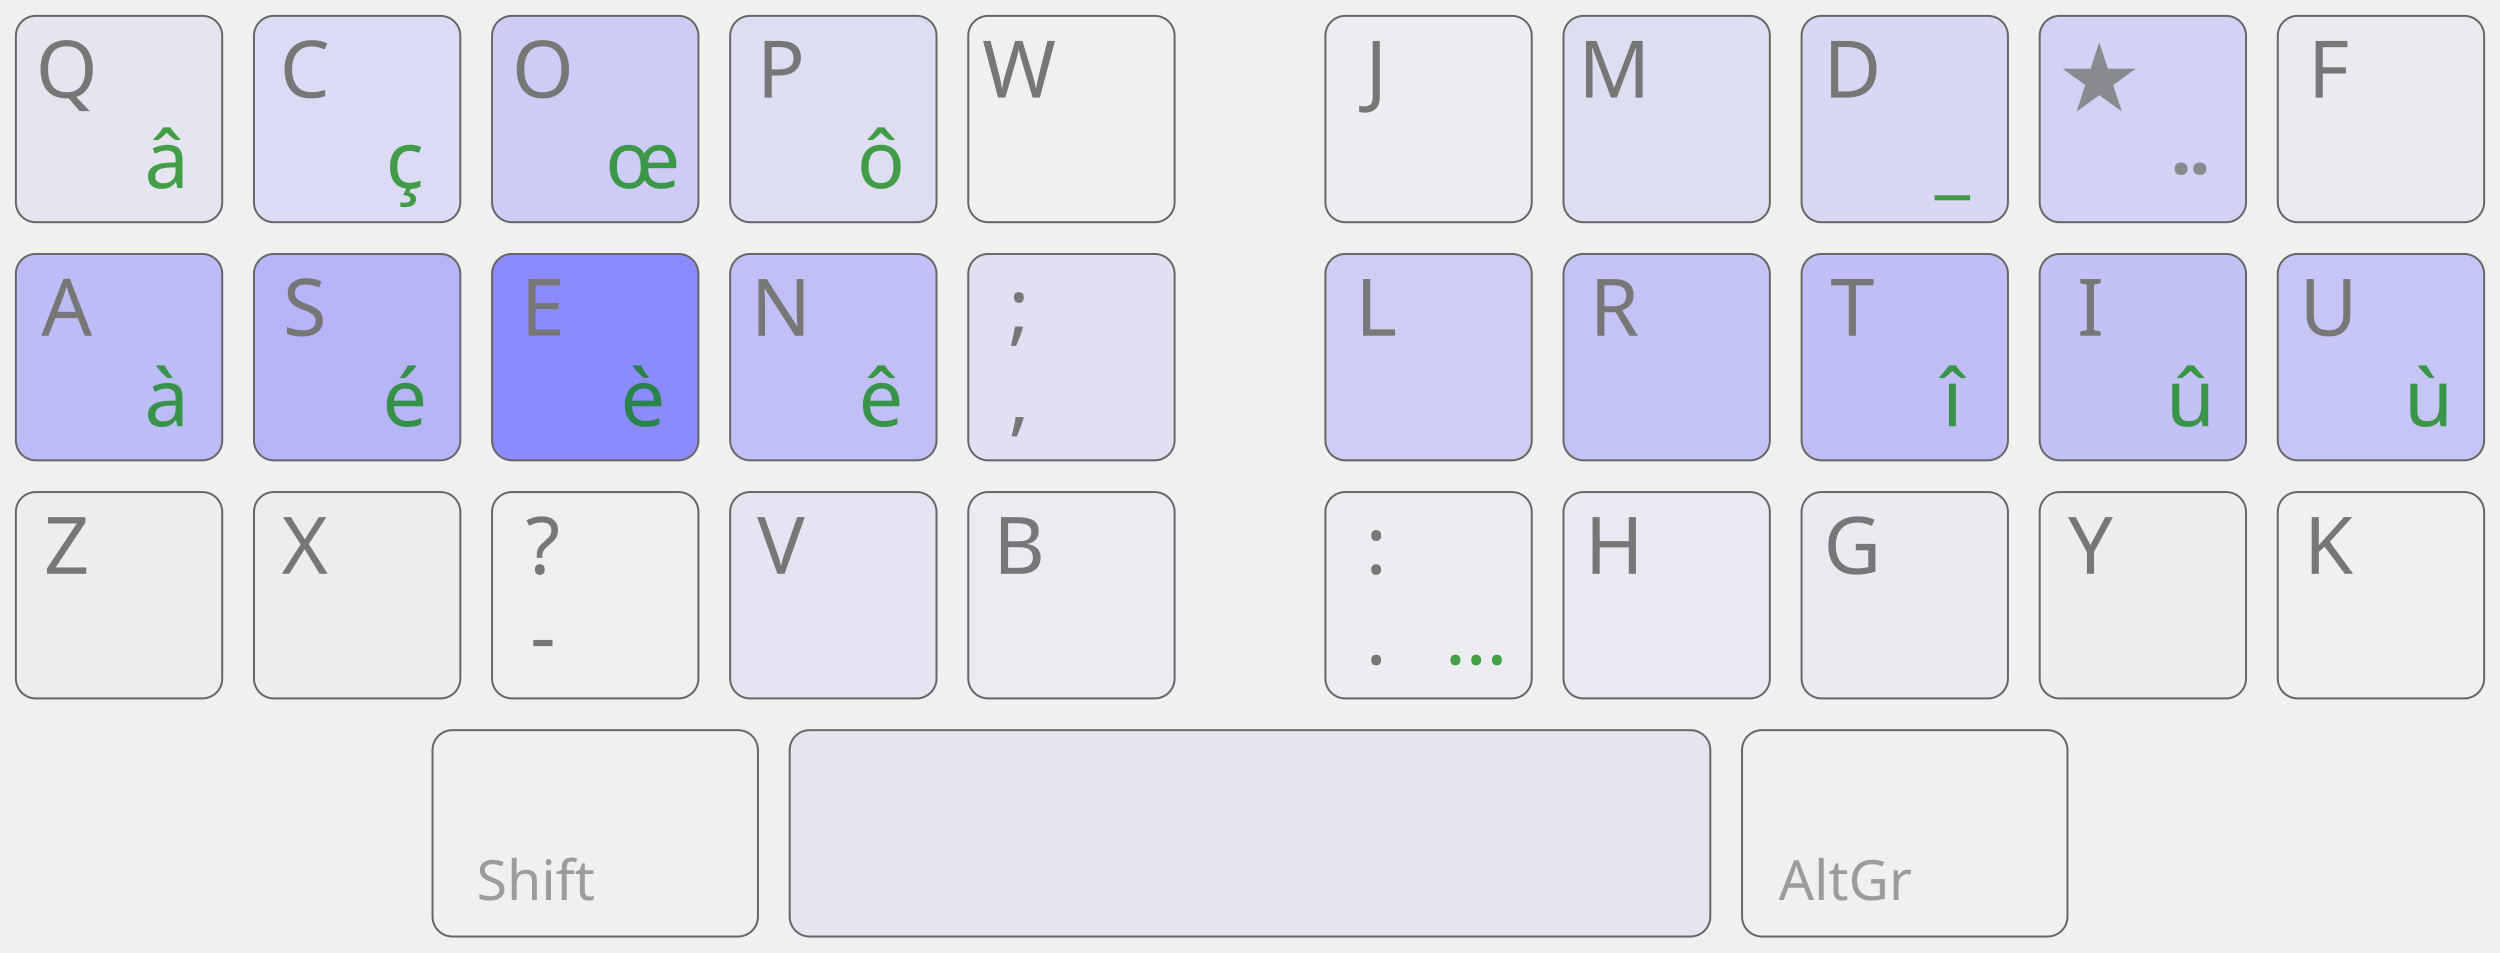
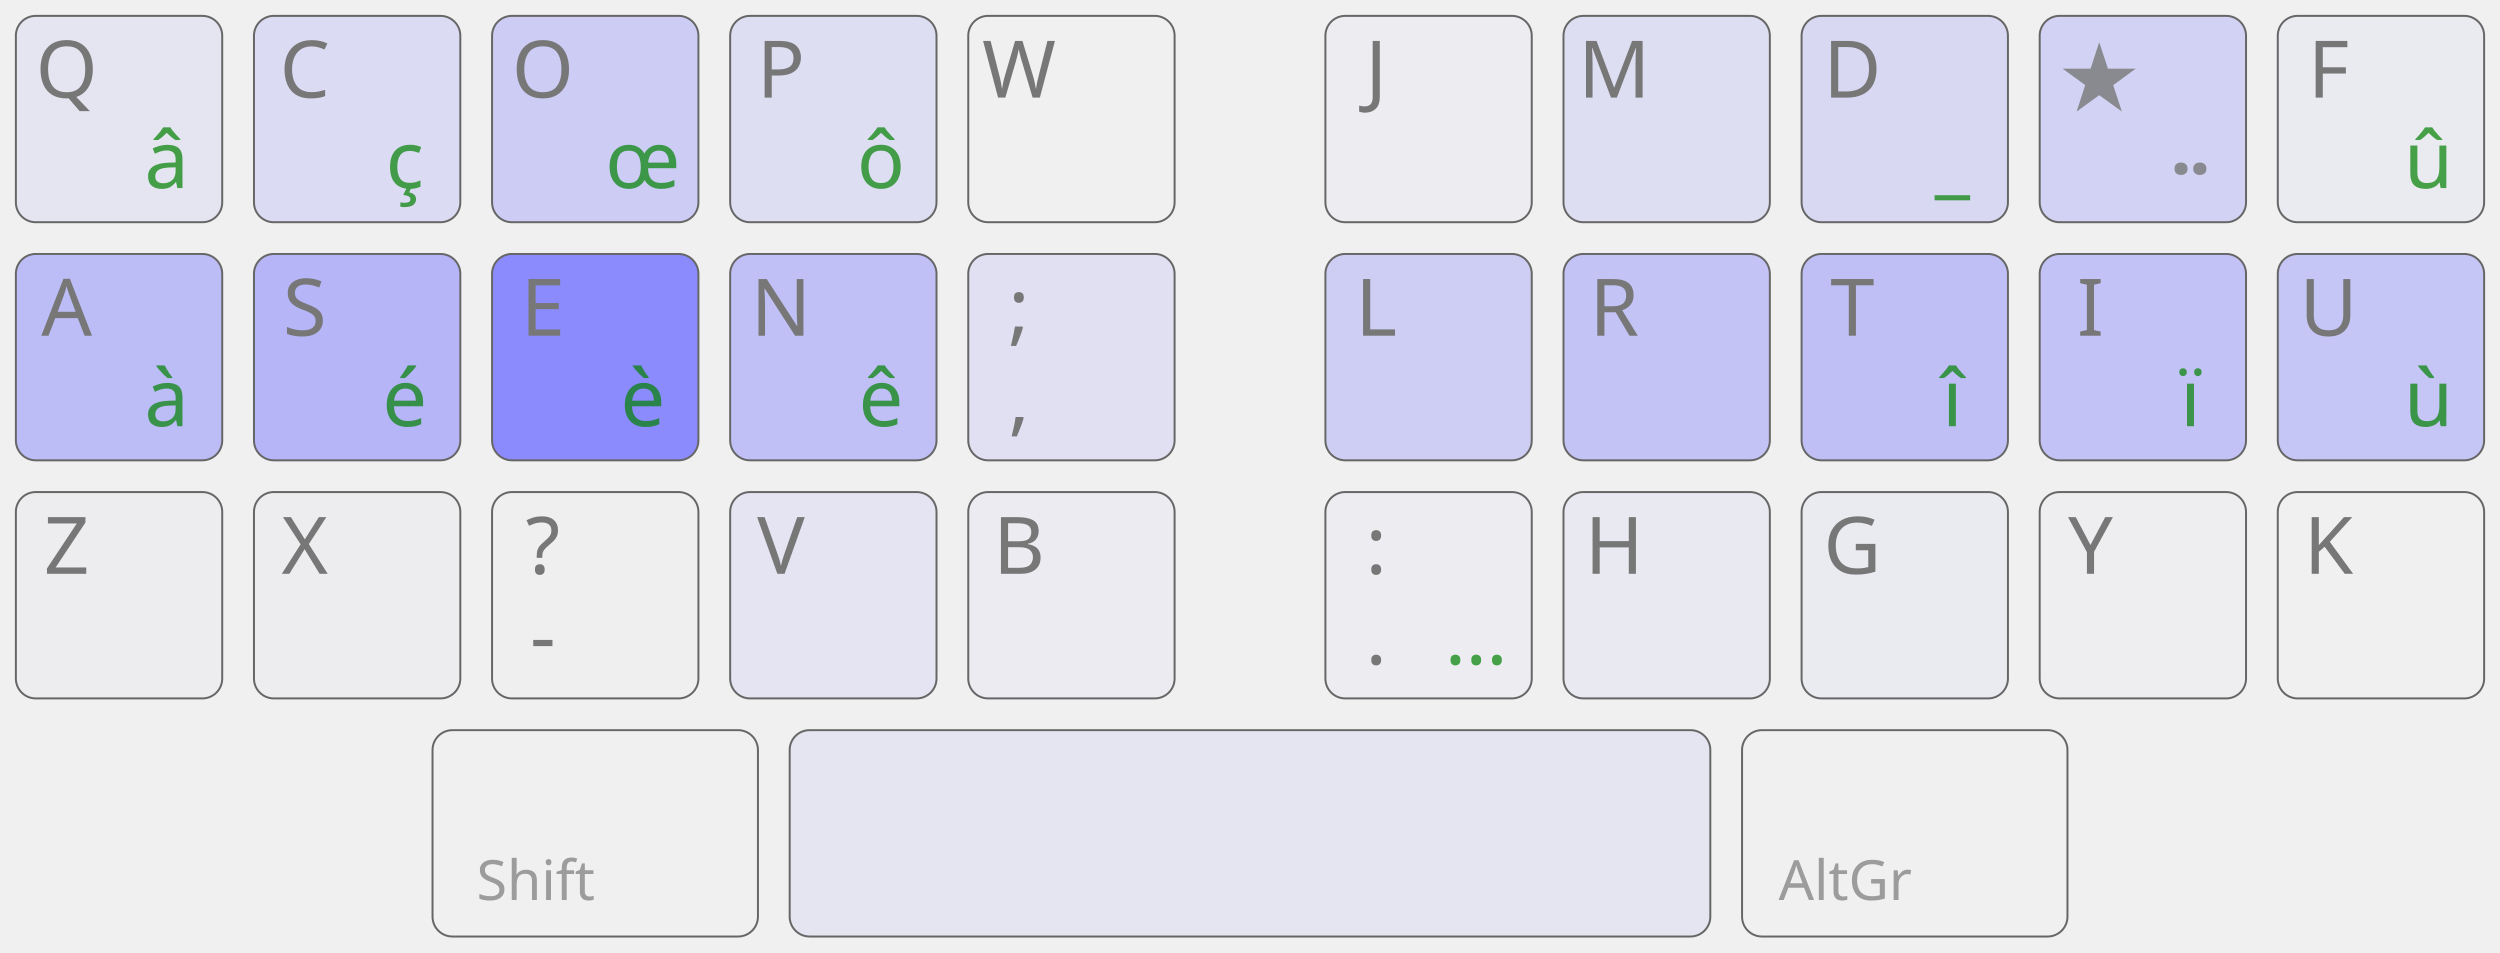
<svg xmlns="http://www.w3.org/2000/svg" class="gnu" viewBox="135 60 630 240">
  <style>
    :root {
      color-scheme: light dark;
    }
    rect, path {
      fill: #f8f8f8;
      fill: #fff;
      stroke: #666;
      stroke-width: .5px;
    }
    text {
      fill: #777;
+       text-shadow: 0 1px 0px #8bb8;
      font: normal 20px sans-serif;
      text-align: center;
      text-anchor: middle;
    }

    .deadKey {
      /* fill: red; */
      opacity: 0.8;
      font-size: 24px;
      font-weight: bolder;
    }

    #row_AD { transform: translate(64px,  64px); }
    #row_AC { transform: translate(64px, 124px); }
    #row_AB { transform: translate(64px, 184px); }
    #row_AA { transform: translate(64px, 244px); }
    .left   { transform: translate(-15px, 0); }
    .right  { transform: translate(+15px, 0); }

    .layer  { opacity: 0.7; font-size: 14px; }
    .level3 { opacity: 0.7; fill: green; }

    @media (prefers-color-scheme: dark) {
      rect, path { fill: #444; }
      text       { fill: #bbb; }
      .deadKey   { fill: #f44; }
      .level3    { fill: #6b6; }
    }
  </style>
  <g id="row_AD">
    <g class="left">
      <g transform="translate(90)">
        <rect width="52" height="52" rx="5" ry="5" style="fill: rgba(127, 127, 255, 0.096);" />
        <text x="12.8" y="20.6" class="level2">Q</text>
        <text x="38.0" y="43.4" class="level3">â</text>
      </g>
      <g transform="translate(150)">
        <rect width="52" height="52" rx="5" ry="5" style="fill: rgba(127, 127, 255, 0.19);" />
        <text x="12.8" y="20.6" class="level2">C</text>
        <text x="38.0" y="43.4" class="level3">ç</text>
      </g>
      <g transform="translate(210)">
        <rect width="52" height="52" rx="5" ry="5" style="fill: rgba(127, 127, 255, 0.319);" />
        <text x="12.8" y="20.6" class="level2">O</text>
        <text x="38.0" y="43.4" class="level3">œ</text>
      </g>
      <g transform="translate(270)">
        <rect width="52" height="52" rx="5" ry="5" style="fill: rgba(127, 127, 255, 0.157);" />
        <text x="12.8" y="20.6" class="level2">P</text>
        <text x="38.0" y="43.4" class="level3">ô</text>
      </g>
      <g transform="translate(330)">
        <rect width="52" height="52" rx="5" ry="5" style="fill: rgba(127, 127, 255, 0);" />
        <text x="12.8" y="20.6" class="level2">W</text>
        <text x="38.0" y="43.4" class="level3"> </text>
      </g>
    </g>
    <g class="right">
      <g transform="translate(390)">
        <rect width="52" height="52" rx="5" ry="5" style="fill: rgba(127, 127, 255, 0.036);" />
        <text x="12.8" y="20.6" class="level2">J</text>
        <text x="38.0" y="43.4" class="level3"> </text>
      </g>
      <g transform="translate(450)">
        <rect width="52" height="52" rx="5" ry="5" style="fill: rgba(127, 127, 255, 0.16);" />
        <text x="12.8" y="20.6" class="level2">M</text>
        <text x="38.0" y="43.4" class="level3"> </text>
      </g>
      <g transform="translate(510)">
        <rect width="52" height="52" rx="5" ry="5" style="fill: rgba(127, 127, 255, 0.21);" />
        <text x="12.8" y="20.6" class="level2">D</text>
        <text x="38.0" y="43.4" class="level3">_</text>
      </g>
      <g transform="translate(570)">
        <rect width="52" height="52" rx="5" ry="5" style="fill: rgba(127, 127, 255, 0.263);" />
        <text x="15" y="24" class="deadKey">★</text>
        <text x="38" y="55" class="deadKey">¨</text>
      </g>
      <g transform="translate(630)">
        <rect width="52" height="52" rx="5" ry="5" style="fill: rgba(127, 127, 255, 0.055);" />
        <text x="12.8" y="20.6" class="level2">F</text>
-         <text x="38.0" y="43.4" class="level3"> </text>
+         <text x="38.0" y="43.4" class="level3">û</text>
      </g>
    </g>
  </g>
  <g id="row_AC">
    <g class="left">
      <g transform="translate(90)">
        <rect width="52" height="52" rx="5" ry="5" style="fill: rgba(127, 127, 255, 0.46);" />
        <text x="12.8" y="20.6" class="level2">A</text>
        <text x="38.0" y="43.4" class="level3">à</text>
      </g>
      <g transform="translate(150)">
        <rect width="52" height="52" rx="5" ry="5" style="fill: rgba(127, 127, 255, 0.527);" />
        <text x="12.8" y="20.6" class="level2">S</text>
        <text x="38.0" y="43.4" class="level3">é</text>
      </g>
      <g transform="translate(210)">
        <rect width="52" height="52" rx="5" ry="5" style="fill: rgba(127, 127, 255, 0.884);" />
        <text x="12.8" y="20.6" class="level2">E</text>
        <text x="38.0" y="43.4" class="level3">è</text>
      </g>
      <g transform="translate(270)">
        <rect width="52" height="52" rx="5" ry="5" style="fill: rgba(127, 127, 255, 0.42);" />
        <text x="12.8" y="20.6" class="level2">N</text>
        <text x="38.0" y="43.4" class="level3">ê</text>
      </g>
      <g transform="translate(330)">
        <rect width="52" height="52" rx="5" ry="5" style="fill: rgba(127, 127, 255, 0.137);" />
        <text x="12.8" y="43.4" class="level1">,</text>
        <text x="12.8" y="20.6" class="level2">;</text>
        <text x="38.0" y="43.4" class="level3"> </text>
      </g>
    </g>
    <g class="right">
      <g transform="translate(390)">
        <rect width="52" height="52" rx="5" ry="5" style="fill: rgba(127, 127, 255, 0.295);" />
        <text x="12.8" y="20.6" class="level2">L</text>
        <text x="38.0" y="43.4" class="level3"> </text>
      </g>
      <g transform="translate(450)">
        <rect width="52" height="52" rx="5" ry="5" style="fill: rgba(127, 127, 255, 0.391);" />
        <text x="12.8" y="20.6" class="level2">R</text>
        <text x="38.0" y="43.4" class="level3"> </text>
      </g>
      <g transform="translate(510)">
        <rect width="52" height="52" rx="5" ry="5" style="fill: rgba(127, 127, 255, 0.426);" />
        <text x="12.8" y="20.6" class="level2">T</text>
        <text x="38.0" y="43.4" class="level3">î</text>
      </g>
      <g transform="translate(570)">
        <rect width="52" height="52" rx="5" ry="5" style="fill: rgba(127, 127, 255, 0.408);" />
        <text x="12.8" y="20.6" class="level2">I</text>
-         <text x="38.0" y="43.4" class="level3">û</text>
+         <text x="38.0" y="43.4" class="level3">ï</text>
      </g>
      <g transform="translate(630)">
        <rect width="52" height="52" rx="5" ry="5" style="fill: rgba(127, 127, 255, 0.374);" />
        <text x="12.8" y="20.6" class="level2">U</text>
        <text x="38.0" y="43.4" class="level3">ù</text>
      </g>
    </g>
  </g>
  <g id="row_AB">
    <g class="left">
      <g transform="translate(90)">
        <rect width="52" height="52" rx="5" ry="5" style="fill: rgba(127, 127, 255, 0.022);" />
        <text x="12.8" y="20.6" class="level2">Z</text>
        <text x="38.0" y="43.4" class="level3"> </text>
      </g>
      <g transform="translate(150)">
        <rect width="52" height="52" rx="5" ry="5" style="fill: rgba(127, 127, 255, 0.022);" />
        <text x="12.8" y="20.6" class="level2">X</text>
        <text x="38.0" y="43.4" class="level3"> </text>
      </g>
      <g transform="translate(210)">
        <rect width="52" height="52" rx="5" ry="5" style="fill: rgba(127, 127, 255, 0.005);" />
        <text x="12.8" y="43.4" class="level1">-</text>
        <text x="12.8" y="20.6" class="level2">?</text>
        <text x="38.0" y="43.4" class="level3"> </text>
      </g>
      <g transform="translate(270)">
        <rect width="52" height="52" rx="5" ry="5" style="fill: rgba(127, 127, 255, 0.107);" />
        <text x="12.8" y="20.6" class="level2">V</text>
        <text x="38.0" y="43.4" class="level3"> </text>
      </g>
      <g transform="translate(330)">
        <rect width="52" height="52" rx="5" ry="5" style="fill: rgba(127, 127, 255, 0.048);" />
        <text x="12.8" y="20.6" class="level2">B</text>
        <text x="38.0" y="43.4" class="level3"> </text>
      </g>
    </g>
    <g class="right">
      <g transform="translate(390)">
        <rect width="52" height="52" rx="5" ry="5" style="fill: rgba(127, 127, 255, 0.04);" />
        <text x="12.8" y="43.4" class="level1">.</text>
        <text x="12.8" y="20.6" class="level2">:</text>
        <text x="38.0" y="43.4" class="level3">…</text>
      </g>
      <g transform="translate(450)">
        <rect width="52" height="52" rx="5" ry="5" style="fill: rgba(127, 127, 255, 0.063);" />
        <text x="12.8" y="20.6" class="level2">H</text>
        <text x="38.0" y="43.4" class="level3"> </text>
      </g>
      <g transform="translate(510)">
        <rect width="52" height="52" rx="5" ry="5" style="fill: rgba(127, 127, 255, 0.053);" />
        <text x="12.8" y="20.6" class="level2">G</text>
        <text x="38.0" y="43.4" class="level3"> </text>
      </g>
      <g transform="translate(570)">
        <rect width="52" height="52" rx="5" ry="5" style="fill: rgba(127, 127, 255, 0.014);" />
        <text x="12.8" y="20.6" class="level2">Y</text>
        <text x="38.0" y="43.4" class="level3"> </text>
      </g>
      <g transform="translate(630)">
        <rect width="52" height="52" rx="5" ry="5" style="fill: rgba(127, 127, 255, 0);" />
        <text x="12.8" y="20.6" class="level2">K</text>
        <text x="38.0" y="43.4" class="level3"> </text>
      </g>
    </g>
  </g>
  <g id="row_AA">
    <g transform="translate(180)">
      <rect width="82" height="52" rx="5" ry="5" style="fill: rgba(127, 127, 255, 0);" />
      <text x="26" y="42.8" class="layer">Shift</text>
    </g>
    <g transform="translate(270)">
      <rect width="232" height="52" rx="5" ry="5" style="fill: rgba(127, 127, 255, 0.086);" />
    </g>
    <g transform="translate(510)">
      <rect width="82" height="52" rx="5" ry="5" style="fill: rgba(127, 127, 255, 0);" />
      <text x="26" y="42.8" class="layer">AltGr</text>
    </g>
  </g>
</svg>
